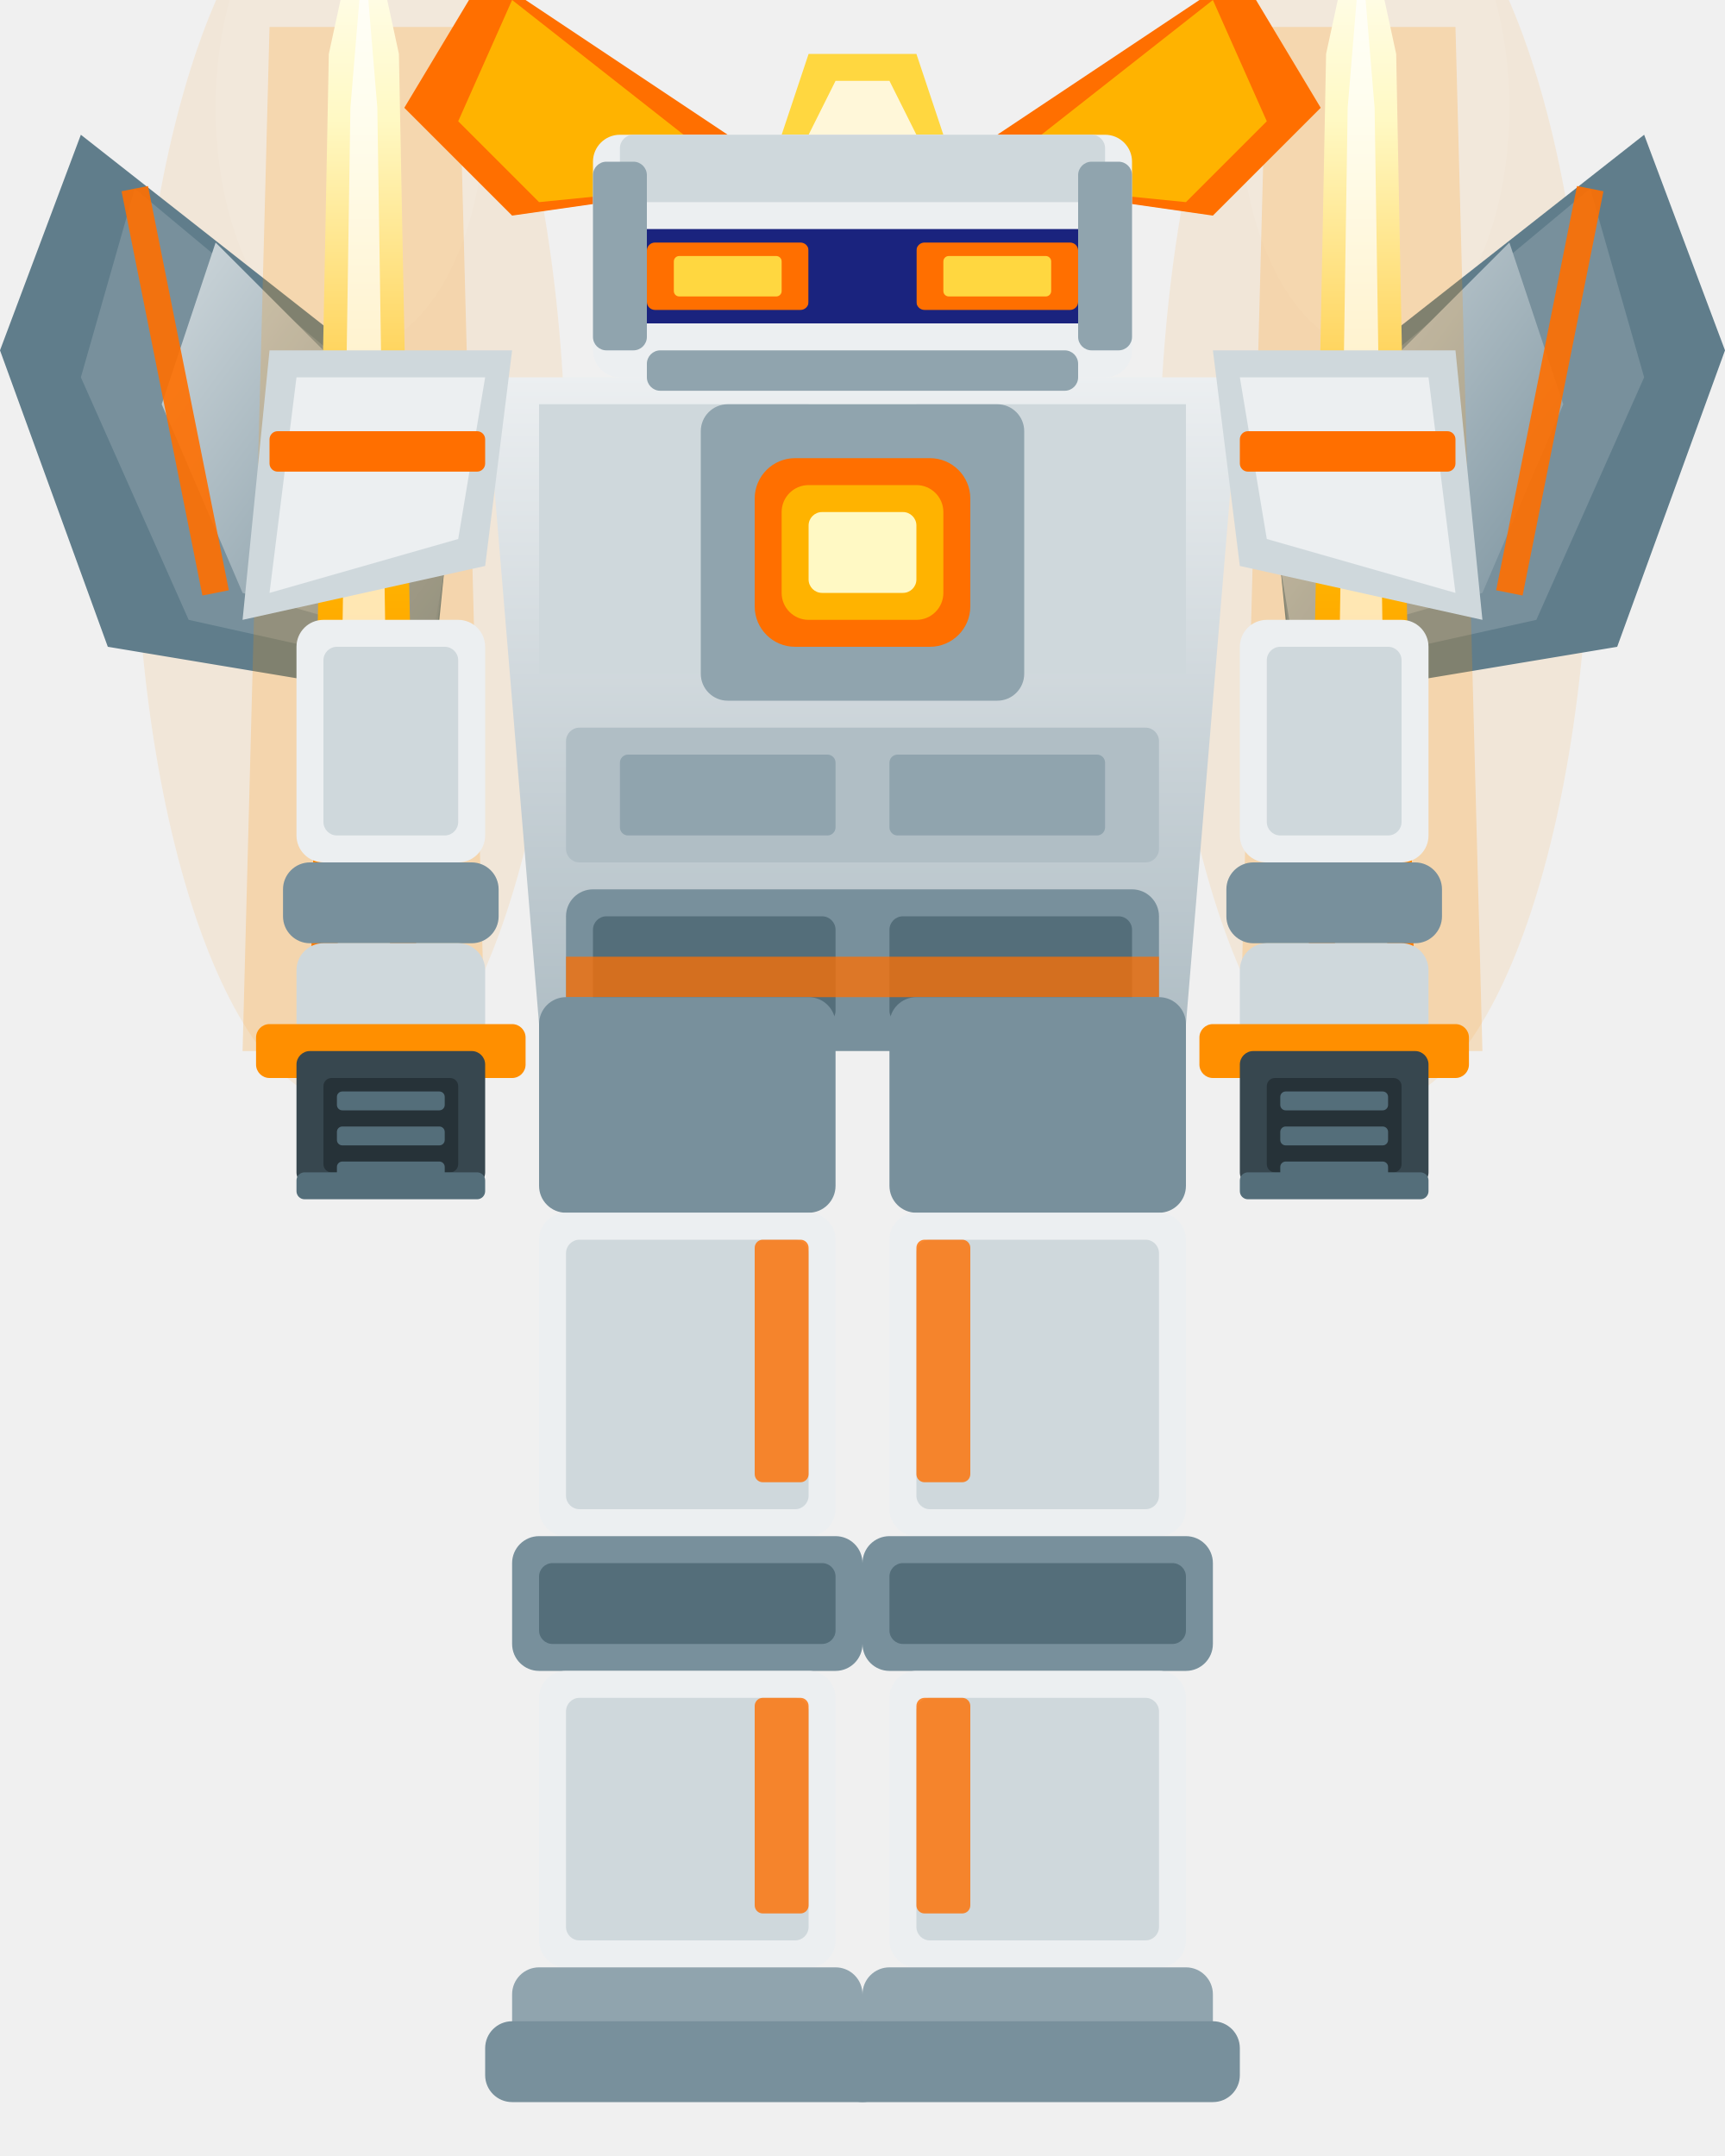
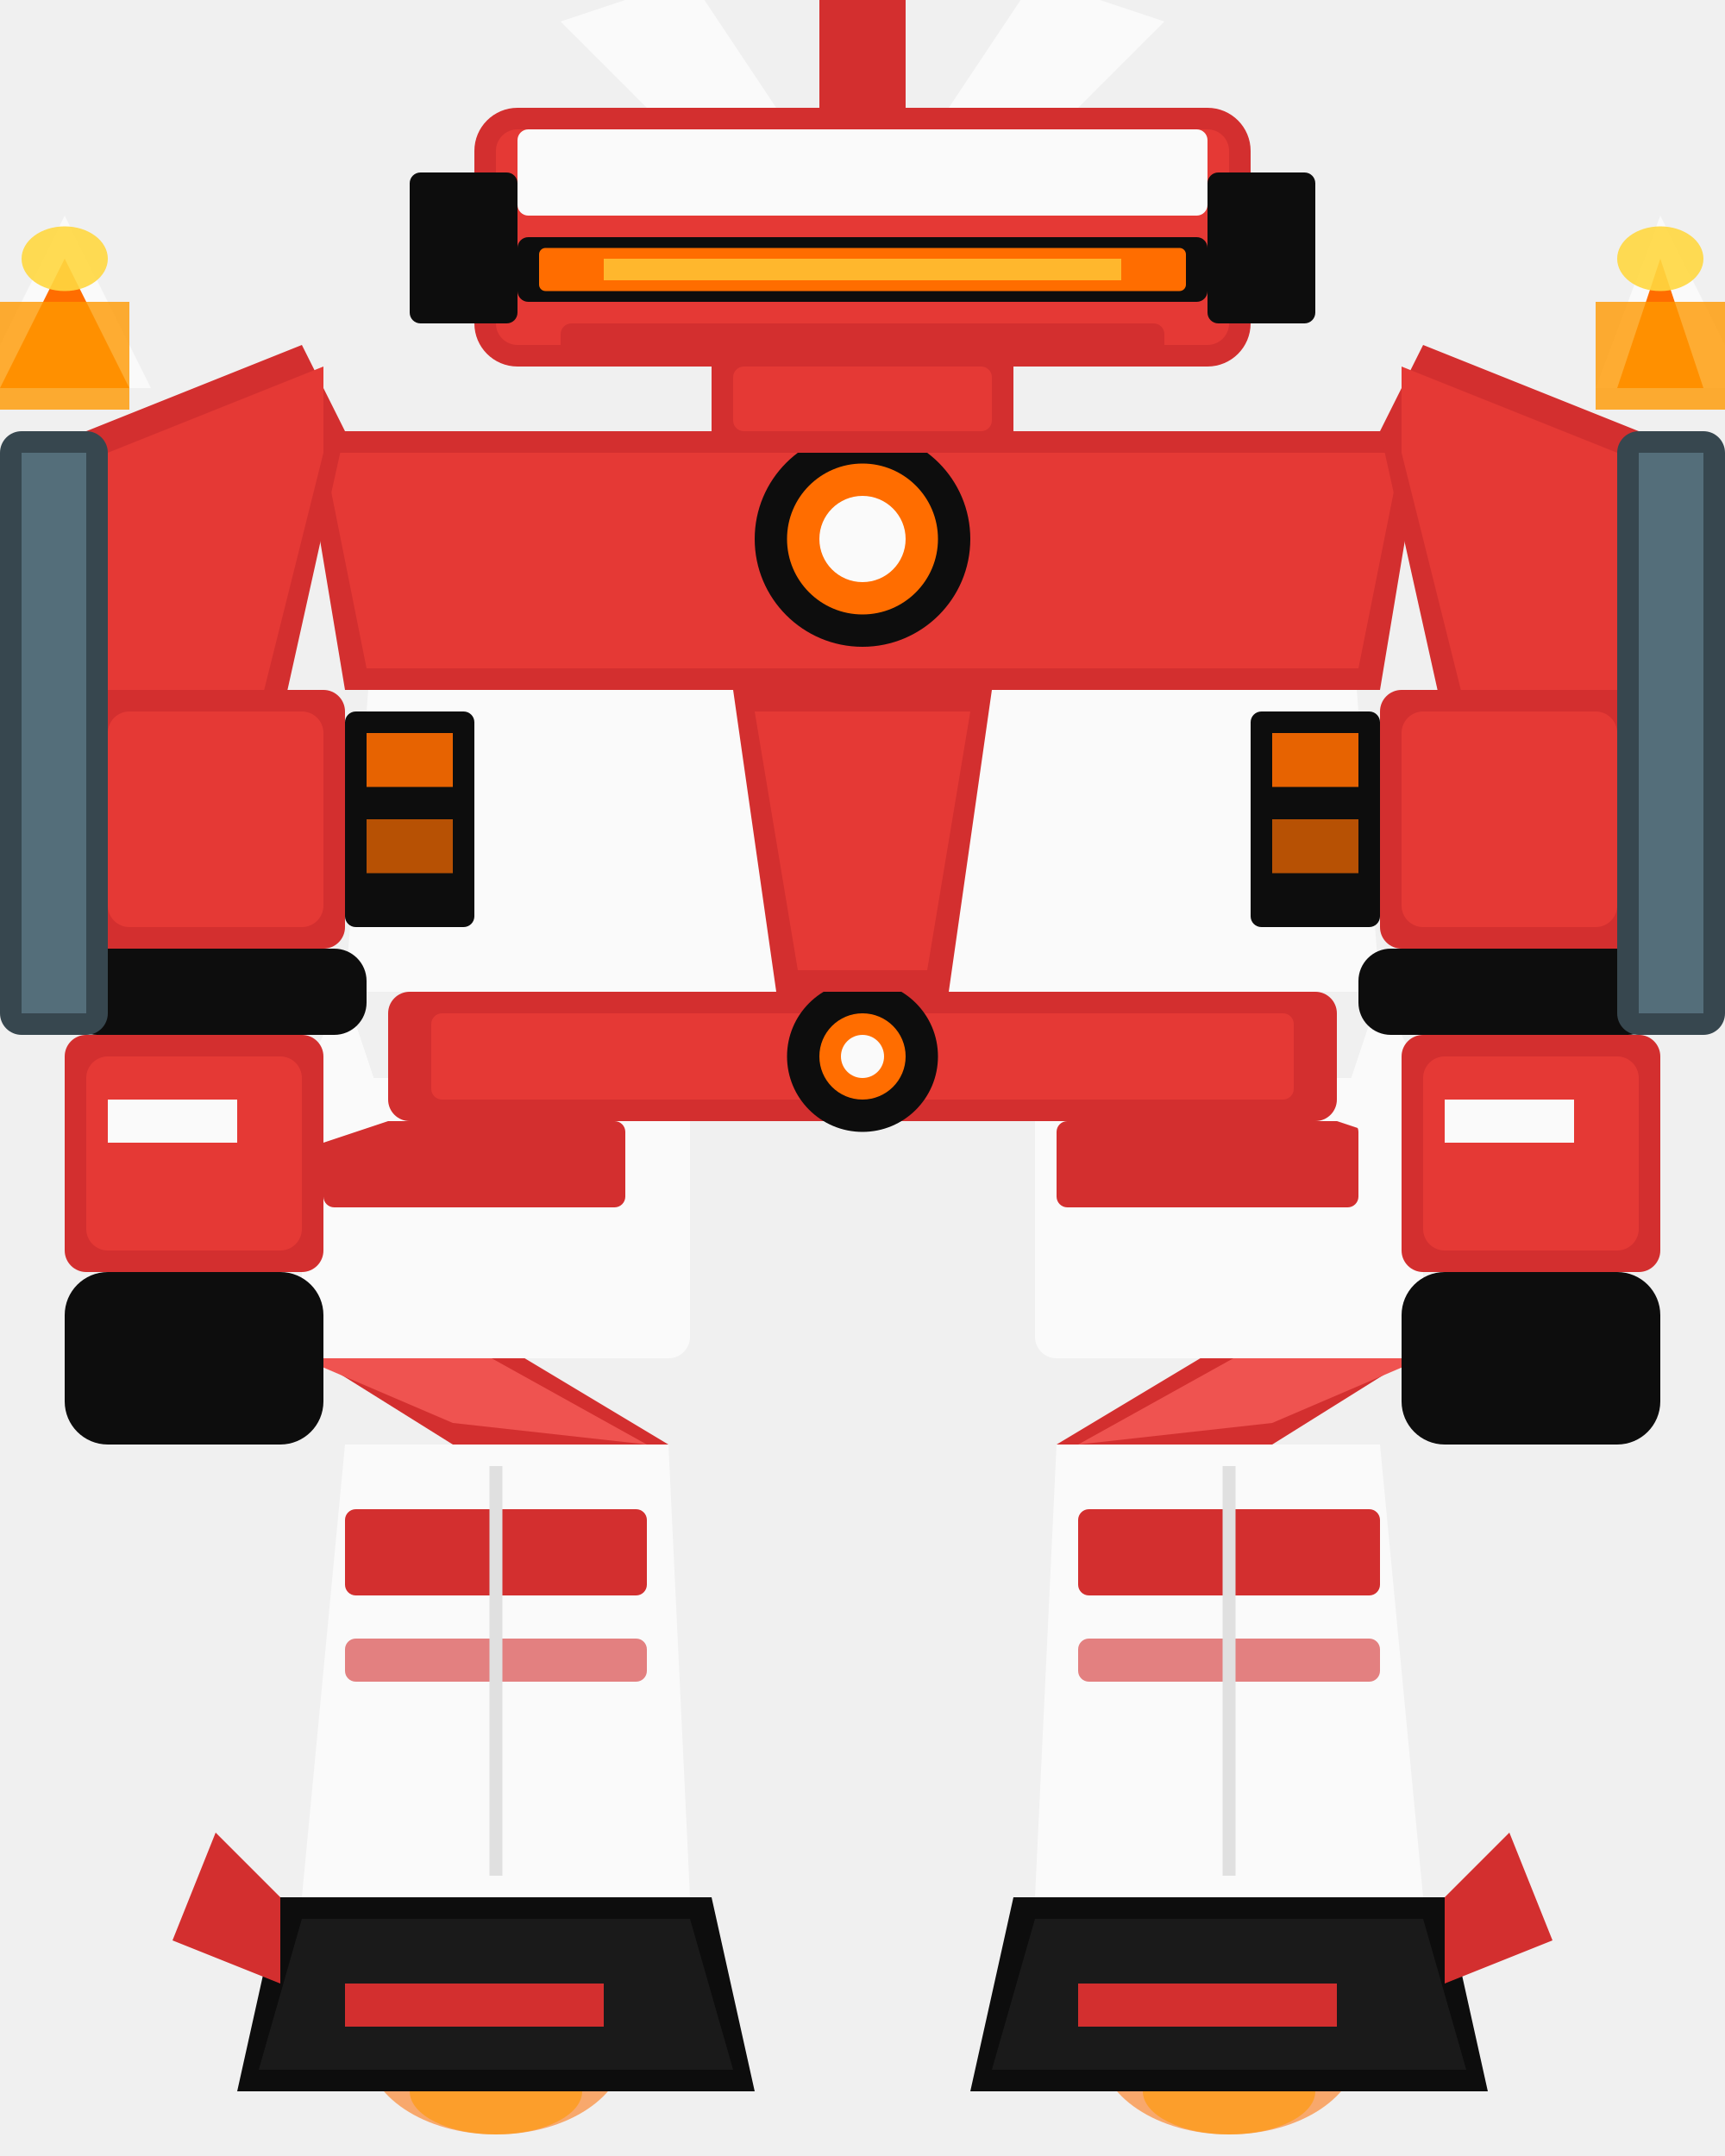
- <svg xmlns="http://www.w3.org/2000/svg" viewBox="0 0 64 80" width="64" height="80">
-   <defs>
-     <linearGradient id="ph_blade" x1="0" y1="1" x2="0" y2="0">
-       <stop offset="0%" stop-color="#FF6F00" />
-       <stop offset="40%" stop-color="#FFB300" />
-       <stop offset="80%" stop-color="#FFF9C4" />
-       <stop offset="100%" stop-color="#FFFFFF" />
-     </linearGradient>
-     <linearGradient id="ph_armor" x1="0" y1="0" x2="0" y2="1">
-       <stop offset="0%" stop-color="#ECEFF1" />
-       <stop offset="100%" stop-color="#B0BEC5" />
-     </linearGradient>
-     <linearGradient id="ph_wing" x1="0" y1="0" x2="1" y2="1">
-       <stop offset="0%" stop-color="#CFD8DC" />
-       <stop offset="100%" stop-color="#78909C" />
-     </linearGradient>
-   </defs>
-   <ellipse cx="13" cy="18" rx="8" ry="23" fill="#FF8F00" opacity="0.10" />
-   <ellipse cx="51" cy="18" rx="8" ry="23" fill="#FF8F00" opacity="0.10" />
-   <ellipse cx="13" cy="4" rx="5" ry="9" fill="#FFFFFF" opacity="0.08" />
-   <ellipse cx="51" cy="4" rx="5" ry="9" fill="#FFFFFF" opacity="0.08" />
-   <polygon points="17,16  3,5   0,13  4,24  16,26" fill="#607D8B" />
-   <polygon points="17,17  5,7   3,14  7,23  16,25" fill="#78909C" />
-   <polygon points="17,18  8,9   6,15  9,22  16,24" fill="url(#ph_wing)" />
-   <line x1="5" y1="7" x2="8" y2="22" stroke="#FF6F00" stroke-width="1" opacity="0.9" />
-   <polygon points="47,16 61,5  64,13 60,24 48,26" fill="#607D8B" />
-   <polygon points="47,17 59,7  61,14 57,23 48,25" fill="#78909C" />
-   <polygon points="47,18 56,9  58,15 55,22 48,24" fill="url(#ph_wing)" />
-   <line x1="59" y1="7" x2="56" y2="22" stroke="#FF6F00" stroke-width="1" opacity="0.9" />
-   <polygon points="9,39  18,39  17,1   10,1" fill="#FF8F00" opacity="0.20" />
-   <polygon points="11.5,38  15.5,38  14.8,2  13.5,-4  12.2,2" fill="url(#ph_blade)" />
-   <polygon points="12.5,37  14.5,37  14.0,4  13.5,-2  13.0,4" fill="white" opacity="0.70" />
-   <polygon points="46,39  55,39  54,1  47,1" fill="#FF8F00" opacity="0.20" />
-   <polygon points="48.5,38  52.5,38  51.8,2  50.5,-4  49.2,2" fill="url(#ph_blade)" />
-   <polygon points="49.5,37  51.5,37  51.0,4  50.5,-2  50.0,4" fill="white" opacity="0.70" />
-   <polygon points="18,14  46,14  44,38  20,38" fill="url(#ph_armor)" />
-   <polygon points="20,15  30,15  29,25  20,25" fill="#CFD8DC" />
-   <polygon points="44,15  34,15  35,25  44,25" fill="#CFD8DC" />
-   <rect x="26" y="15" width="12" height="11" rx="1" fill="#90A4AE" />
-   <rect x="28" y="17" width="8" height="7" rx="1.5" fill="#FF6F00" />
-   <rect x="29" y="18" width="6" height="5" rx="1" fill="#FFB300" />
-   <rect x="30" y="19" width="4" height="3" rx="0.5" fill="#FFF9C4" />
-   <rect x="21" y="27" width="22" height="5" rx="0.5" fill="#B0BEC5" />
-   <rect x="23" y="28" width="8" height="3" rx="0.3" fill="#90A4AE" />
-   <rect x="33" y="28" width="8" height="3" rx="0.3" fill="#90A4AE" />
-   <rect x="21" y="33" width="22" height="6" rx="1" fill="#78909C" />
-   <rect x="22" y="34" width="9" height="4" rx="0.5" fill="#546E7A" />
-   <rect x="33" y="34" width="9" height="4" rx="0.5" fill="#546E7A" />
-   <rect x="21" y="35.5" width="22" height="1.5" fill="#FF6F00" opacity="0.75" />
-   <polygon points="27,5  18,-1  15,4  19,8  26,7" fill="#FF6F00" />
-   <polygon points="26,5.5  19,0  17,4.5  20,7.5  25,7" fill="#FFB300" />
-   <polygon points="37,5  46,-1  49,4  45,8  38,7" fill="#FF6F00" />
-   <polygon points="38,5.5  45,0  47,4.5  44,7.5  39,7" fill="#FFB300" />
-   <polygon points="29,5  35,5  34,2  30,2" fill="#FFD740" />
-   <polygon points="30,5  34,5  33,3  31,3" fill="white" opacity="0.8" />
-   <rect x="22" y="5" width="20" height="9" rx="1" fill="#ECEFF1" />
-   <rect x="23" y="5" width="18" height="2.5" rx="0.5" fill="#CFD8DC" />
-   <rect x="23" y="8.5" width="18" height="3.5" rx="0.5" fill="#1A237E" />
-   <rect x="24" y="9" width="6" height="2.5" rx="0.3" fill="#FF6F00" />
-   <rect x="25" y="9.5" width="4" height="1.5" rx="0.2" fill="#FFD740" />
-   <rect x="34" y="9" width="6" height="2.5" rx="0.3" fill="#FF6F00" />
-   <rect x="35" y="9.5" width="4" height="1.5" rx="0.2" fill="#FFD740" />
-   <rect x="30" y="9" width="4" height="2.5" fill="#1A237E" />
-   <rect x="24" y="13" width="16" height="1.5" rx="0.5" fill="#90A4AE" />
-   <rect x="22" y="6" width="2" height="7" rx="0.5" fill="#90A4AE" />
-   <rect x="40" y="6" width="2" height="7" rx="0.5" fill="#90A4AE" />
-   <polygon points="10,13  19,13  18,21  9,23" fill="#CFD8DC" />
-   <polygon points="11,14  18,14  17,20  10,22" fill="#ECEFF1" />
-   <rect x="10" y="16" width="8" height="1.5" rx="0.3" fill="#FF6F00" />
-   <rect x="11" y="23" width="7" height="9" rx="1" fill="#ECEFF1" />
-   <rect x="12" y="24" width="5" height="7" rx="0.5" fill="#CFD8DC" />
-   <rect x="10.5" y="32" width="8" height="3" rx="1" fill="#78909C" />
-   <rect x="11" y="35" width="7" height="4" rx="1" fill="#CFD8DC" />
-   <rect x="10.5" y="38.5" width="8" height="1.5" rx="0.5" fill="#FF6F00" />
-   <rect x="9.5" y="38" width="10" height="2" rx="0.5" fill="#FF8F00" />
-   <rect x="11" y="39" width="7" height="5" rx="0.5" fill="#37474F" />
-   <rect x="12" y="40" width="5" height="3.5" rx="0.3" fill="#263238" />
-   <rect x="12.5" y="40.5" width="4" height="0.7" rx="0.2" fill="#546E7A" />
-   <rect x="12.5" y="41.8" width="4" height="0.7" rx="0.2" fill="#546E7A" />
-   <rect x="12.5" y="43.1" width="4" height="0.7" rx="0.2" fill="#546E7A" />
-   <rect x="11" y="43.5" width="7" height="1" rx="0.3" fill="#546E7A" />
-   <polygon points="54,13  45,13  46,21  55,23" fill="#CFD8DC" />
-   <polygon points="53,14  46,14  47,20  54,22" fill="#ECEFF1" />
-   <rect x="46" y="16" width="8" height="1.5" rx="0.3" fill="#FF6F00" />
-   <rect x="46" y="23" width="7" height="9" rx="1" fill="#ECEFF1" />
-   <rect x="47" y="24" width="5" height="7" rx="0.5" fill="#CFD8DC" />
-   <rect x="45.5" y="32" width="8" height="3" rx="1" fill="#78909C" />
-   <rect x="46" y="35" width="7" height="4" rx="1" fill="#CFD8DC" />
-   <rect x="45.5" y="38.5" width="8" height="1.5" rx="0.5" fill="#FF6F00" />
-   <rect x="44.5" y="38" width="10" height="2" rx="0.5" fill="#FF8F00" />
-   <rect x="46" y="39" width="7" height="5" rx="0.5" fill="#37474F" />
-   <rect x="47" y="40" width="5" height="3.5" rx="0.3" fill="#263238" />
-   <rect x="47.5" y="40.5" width="4" height="0.7" rx="0.2" fill="#546E7A" />
-   <rect x="47.5" y="41.8" width="4" height="0.7" rx="0.2" fill="#546E7A" />
-   <rect x="47.5" y="43.1" width="4" height="0.7" rx="0.2" fill="#546E7A" />
-   <rect x="46" y="43.5" width="7" height="1" rx="0.3" fill="#546E7A" />
-   <rect x="20" y="37" width="11" height="8" rx="1" fill="#78909C" />
-   <rect x="33" y="37" width="11" height="8" rx="1" fill="#78909C" />
-   <rect x="20" y="45" width="11" height="12" rx="1" fill="#ECEFF1" />
-   <rect x="21" y="46" width="9" height="10" rx="0.5" fill="#CFD8DC" />
-   <rect x="28" y="46" width="2" height="9" rx="0.3" fill="#FF6F00" opacity="0.80" />
-   <rect x="19" y="57" width="13" height="5" rx="1" fill="#78909C" />
-   <rect x="20" y="58" width="11" height="3" rx="0.5" fill="#546E7A" />
-   <rect x="20" y="62" width="11" height="11" rx="1" fill="#ECEFF1" />
-   <rect x="21" y="63" width="9" height="9" rx="0.5" fill="#CFD8DC" />
-   <rect x="28" y="63" width="2" height="8" rx="0.3" fill="#FF6F00" opacity="0.80" />
-   <rect x="19" y="73" width="13" height="4" rx="1" fill="#90A4AE" />
-   <rect x="18" y="75" width="15" height="3" rx="1" fill="#78909C" />
-   <rect x="33" y="45" width="11" height="12" rx="1" fill="#ECEFF1" />
-   <rect x="34" y="46" width="9" height="10" rx="0.5" fill="#CFD8DC" />
-   <rect x="34" y="46" width="2" height="9" rx="0.3" fill="#FF6F00" opacity="0.80" />
-   <rect x="32" y="57" width="13" height="5" rx="1" fill="#78909C" />
-   <rect x="33" y="58" width="11" height="3" rx="0.5" fill="#546E7A" />
-   <rect x="33" y="62" width="11" height="11" rx="1" fill="#ECEFF1" />
-   <rect x="34" y="63" width="9" height="9" rx="0.5" fill="#CFD8DC" />
-   <rect x="34" y="63" width="2" height="8" rx="0.3" fill="#FF6F00" opacity="0.80" />
-   <rect x="32" y="73" width="13" height="4" rx="1" fill="#90A4AE" />
-   <rect x="31" y="75" width="15" height="3" rx="1" fill="#78909C" />
+ <svg xmlns="http://www.w3.org/2000/svg" viewBox="0 0 80 100" width="80" height="100">
+   <ellipse cx="23" cy="95" rx="6" ry="4" fill="#FF6D00" opacity="0.55" />
+   <ellipse cx="23" cy="97" rx="4" ry="2" fill="#FF9800" opacity="0.6" />
+   <ellipse cx="57" cy="95" rx="6" ry="4" fill="#FF6D00" opacity="0.55" />
+   <ellipse cx="57" cy="97" rx="4" ry="2" fill="#FF9800" opacity="0.6" />
+   <polygon points="13,88 33,88 35,97 11,97" fill="#0D0D0D" />
+   <polygon points="14,89 32,89 34,96 12,96" fill="#1A1A1A" />
+   <rect x="16" y="92" width="12" height="2" fill="#D32F2F" />
+   <polygon points="47,88 67,88 69,97 45,97" fill="#0D0D0D" />
+   <polygon points="48,89 66,89 68,96 46,96" fill="#1A1A1A" />
+   <rect x="50" y="92" width="12" height="2" fill="#D32F2F" />
+   <polygon points="10,85 13,88 13,92 8,90" fill="#D32F2F" />
+   <polygon points="70,85 67,88 67,92 72,90" fill="#D32F2F" />
+   <path d="M 16 67 L 14 88 L 32 88 L 31 67 Z" fill="#FAFAFA" />
+   <path d="M 17 68 L 15 87 L 31 87 L 30 68 Z" fill="#FAFAFA" />
+   <rect x="16" y="70" width="14" height="4" rx="0.5" fill="#D32F2F" />
+   <rect x="16" y="76" width="14" height="2" rx="0.5" fill="#D32F2F" opacity="0.6" />
+   <line x1="23" y1="68" x2="23" y2="87" stroke="#E0E0E0" stroke-width="0.6" />
+   <path d="M 64 67 L 66 88 L 48 88 L 49 67 Z" fill="#FAFAFA" />
+   <path d="M 63 68 L 65 87 L 49 87 L 50 68 Z" fill="#FAFAFA" />
+   <rect x="50" y="70" width="14" height="4" rx="0.5" fill="#D32F2F" />
+   <rect x="50" y="76" width="14" height="2" rx="0.5" fill="#D32F2F" opacity="0.6" />
+   <line x1="57" y1="68" x2="57" y2="87" stroke="#E0E0E0" stroke-width="0.6" />
+   <polygon points="13,62 21,61 31,67 21,67" fill="#D32F2F" />
+   <polygon points="14,63 21,62 30,67 21,66" fill="#EF5350" />
+   <polygon points="67,62 59,61 49,67 59,67" fill="#D32F2F" />
+   <polygon points="66,63 59,62 50,67 59,66" fill="#EF5350" />
+   <rect x="14" y="50" width="18" height="13" rx="1" fill="#FAFAFA" />
+   <rect x="15" y="51" width="16" height="11" rx="1" fill="#FAFAFA" />
+   <rect x="15" y="52" width="14" height="4" rx="0.5" fill="#D32F2F" />
+   <rect x="48" y="50" width="18" height="13" rx="1" fill="#FAFAFA" />
+   <rect x="49" y="51" width="16" height="11" rx="1" fill="#FAFAFA" />
+   <rect x="49" y="52" width="14" height="4" rx="0.5" fill="#D32F2F" />
+   <rect x="18" y="46" width="44" height="6" rx="1" fill="#D32F2F" />
+   <rect x="20" y="47" width="40" height="4" rx="0.5" fill="#E53935" />
+   <polygon points="16,46 12,54 18,52" fill="#FAFAFA" />
+   <polygon points="64,46 68,54 62,52" fill="#FAFAFA" />
+   <circle cx="40" cy="49" r="3.5" fill="#0D0D0D" />
+   <circle cx="40" cy="49" r="2" fill="#FF6D00" />
+   <circle cx="40" cy="49" r="1" fill="#FAFAFA" />
+   <polygon points="18,20 62,20 64,46 16,46" fill="#FAFAFA" />
+   <polygon points="20,21 60,21 62,45 18,45" fill="#FAFAFA" />
+   <polygon points="14,20 66,20 64,32 16,32" fill="#D32F2F" />
+   <polygon points="15,21 65,21 63,31 17,31" fill="#E53935" />
+   <polygon points="34,32 46,32 44,46 36,46" fill="#D32F2F" />
+   <polygon points="35,33 45,33 43,45 37,45" fill="#E53935" />
+   <rect x="16" y="33" width="6" height="10" rx="0.5" fill="#0D0D0D" />
+   <rect x="17" y="34" width="4" height="2.5" fill="#FF6D00" opacity="0.9" />
+   <rect x="17" y="38" width="4" height="2.5" fill="#FF6D00" opacity="0.7" />
+   <rect x="58" y="33" width="6" height="10" rx="0.5" fill="#0D0D0D" />
+   <rect x="59" y="34" width="4" height="2.5" fill="#FF6D00" opacity="0.9" />
+   <rect x="59" y="38" width="4" height="2.5" fill="#FF6D00" opacity="0.7" />
+   <circle cx="40" cy="25" r="5" fill="#0D0D0D" />
+   <circle cx="40" cy="25" r="3.5" fill="#FF6D00" />
+   <circle cx="40" cy="25" r="2" fill="#FAFAFA" />
+   <polygon points="14,16 4,20 2,34 12,38 16,20" fill="#D32F2F" />
+   <polygon points="15,17 5,21 3,33 11,37 15,21" fill="#E53935" />
+   <polygon points="4,20 -2,26 2,34" fill="#FAFAFA" opacity="0.7" />
+   <polygon points="66,16 76,20 78,34 68,38 64,20" fill="#D32F2F" />
+   <polygon points="65,17 75,21 77,33 69,37 65,21" fill="#E53935" />
+   <polygon points="76,20 82,26 78,34" fill="#FAFAFA" opacity="0.7" />
+   <rect x="4" y="32" width="12" height="12" rx="1" fill="#D32F2F" />
+   <rect x="5" y="33" width="10" height="10" rx="1" fill="#E53935" />
+   <rect x="3" y="44" width="14" height="4" rx="1.5" fill="#0D0D0D" />
+   <rect x="3" y="48" width="12" height="11" rx="1" fill="#D32F2F" />
+   <rect x="4" y="49" width="10" height="9" rx="1" fill="#E53935" />
+   <rect x="5" y="51" width="6" height="2" fill="#FAFAFA" />
+   <rect x="3" y="59" width="12" height="8" rx="2" fill="#0D0D0D" />
+   <rect x="0" y="20" width="5" height="28" rx="1" fill="#37474F" />
+   <rect x="1" y="21" width="3" height="26" fill="#546E7A" />
+   <polygon points="-1,18 3,10 7,18" fill="#FAFAFA" />
+   <polygon points="0,18  3,12  6,18" fill="#FF6D00" />
+   <rect x="0" y="14" width="6" height="5" fill="#FF9800" opacity="0.8" />
+   <ellipse cx="3" cy="12" rx="2" ry="1.5" fill="#FFD740" opacity="0.9" />
+   <rect x="64" y="32" width="12" height="12" rx="1" fill="#D32F2F" />
+   <rect x="65" y="33" width="10" height="10" rx="1" fill="#E53935" />
+   <rect x="63" y="44" width="14" height="4" rx="1.5" fill="#0D0D0D" />
+   <rect x="65" y="48" width="12" height="11" rx="1" fill="#D32F2F" />
+   <rect x="66" y="49" width="10" height="9" rx="1" fill="#E53935" />
+   <rect x="67" y="51" width="6" height="2" fill="#FAFAFA" />
+   <rect x="65" y="59" width="12" height="8" rx="2" fill="#0D0D0D" />
+   <rect x="75" y="20" width="5" height="28" rx="1" fill="#37474F" />
+   <rect x="76" y="21" width="3" height="26" fill="#546E7A" />
+   <polygon points="74,18 77,10 81,18" fill="#FAFAFA" />
+   <polygon points="75,18 77,12 79,18" fill="#FF6D00" />
+   <rect x="74" y="14" width="6" height="5" fill="#FF9800" opacity="0.8" />
+   <ellipse cx="77" cy="12" rx="2" ry="1.5" fill="#FFD740" opacity="0.9" />
+   <rect x="33" y="16" width="14" height="5" rx="1" fill="#D32F2F" />
+   <rect x="34" y="17" width="12" height="3" rx="0.5" fill="#E53935" />
+   <rect x="22" y="5" width="36" height="12" rx="2" fill="#D32F2F" />
+   <rect x="23" y="6" width="34" height="10" rx="1" fill="#E53935" />
+   <rect x="24" y="6" width="32" height="4" rx="0.5" fill="#FAFAFA" />
+   <rect x="24" y="11" width="32" height="3" rx="0.5" fill="#0D0D0D" />
+   <rect x="25" y="11.5" width="30" height="2" rx="0.3" fill="#FF6D00" />
+   <rect x="28" y="12" width="24" height="1" fill="#FFD740" opacity="0.7" />
+   <rect x="26" y="15" width="28" height="2" rx="0.5" fill="#D32F2F" />
+   <rect x="19" y="8" width="5" height="7" rx="0.5" fill="#0D0D0D" />
+   <rect x="56" y="8" width="5" height="7" rx="0.5" fill="#0D0D0D" />
+   <polygon points="30,5 36,5 32,-1 26,1" fill="#FAFAFA" />
+   <polygon points="50,5 44,5 48,-1 54,1" fill="#FAFAFA" />
+   <rect x="38" y="-4" width="4" height="10" rx="0.5" fill="#D32F2F" />
+   <polygon points="37,-4 43,-4 40,-9" fill="#FF6D00" />
+   <circle cx="40" cy="-8" r="1.5" fill="#FFD740" />
</svg>
